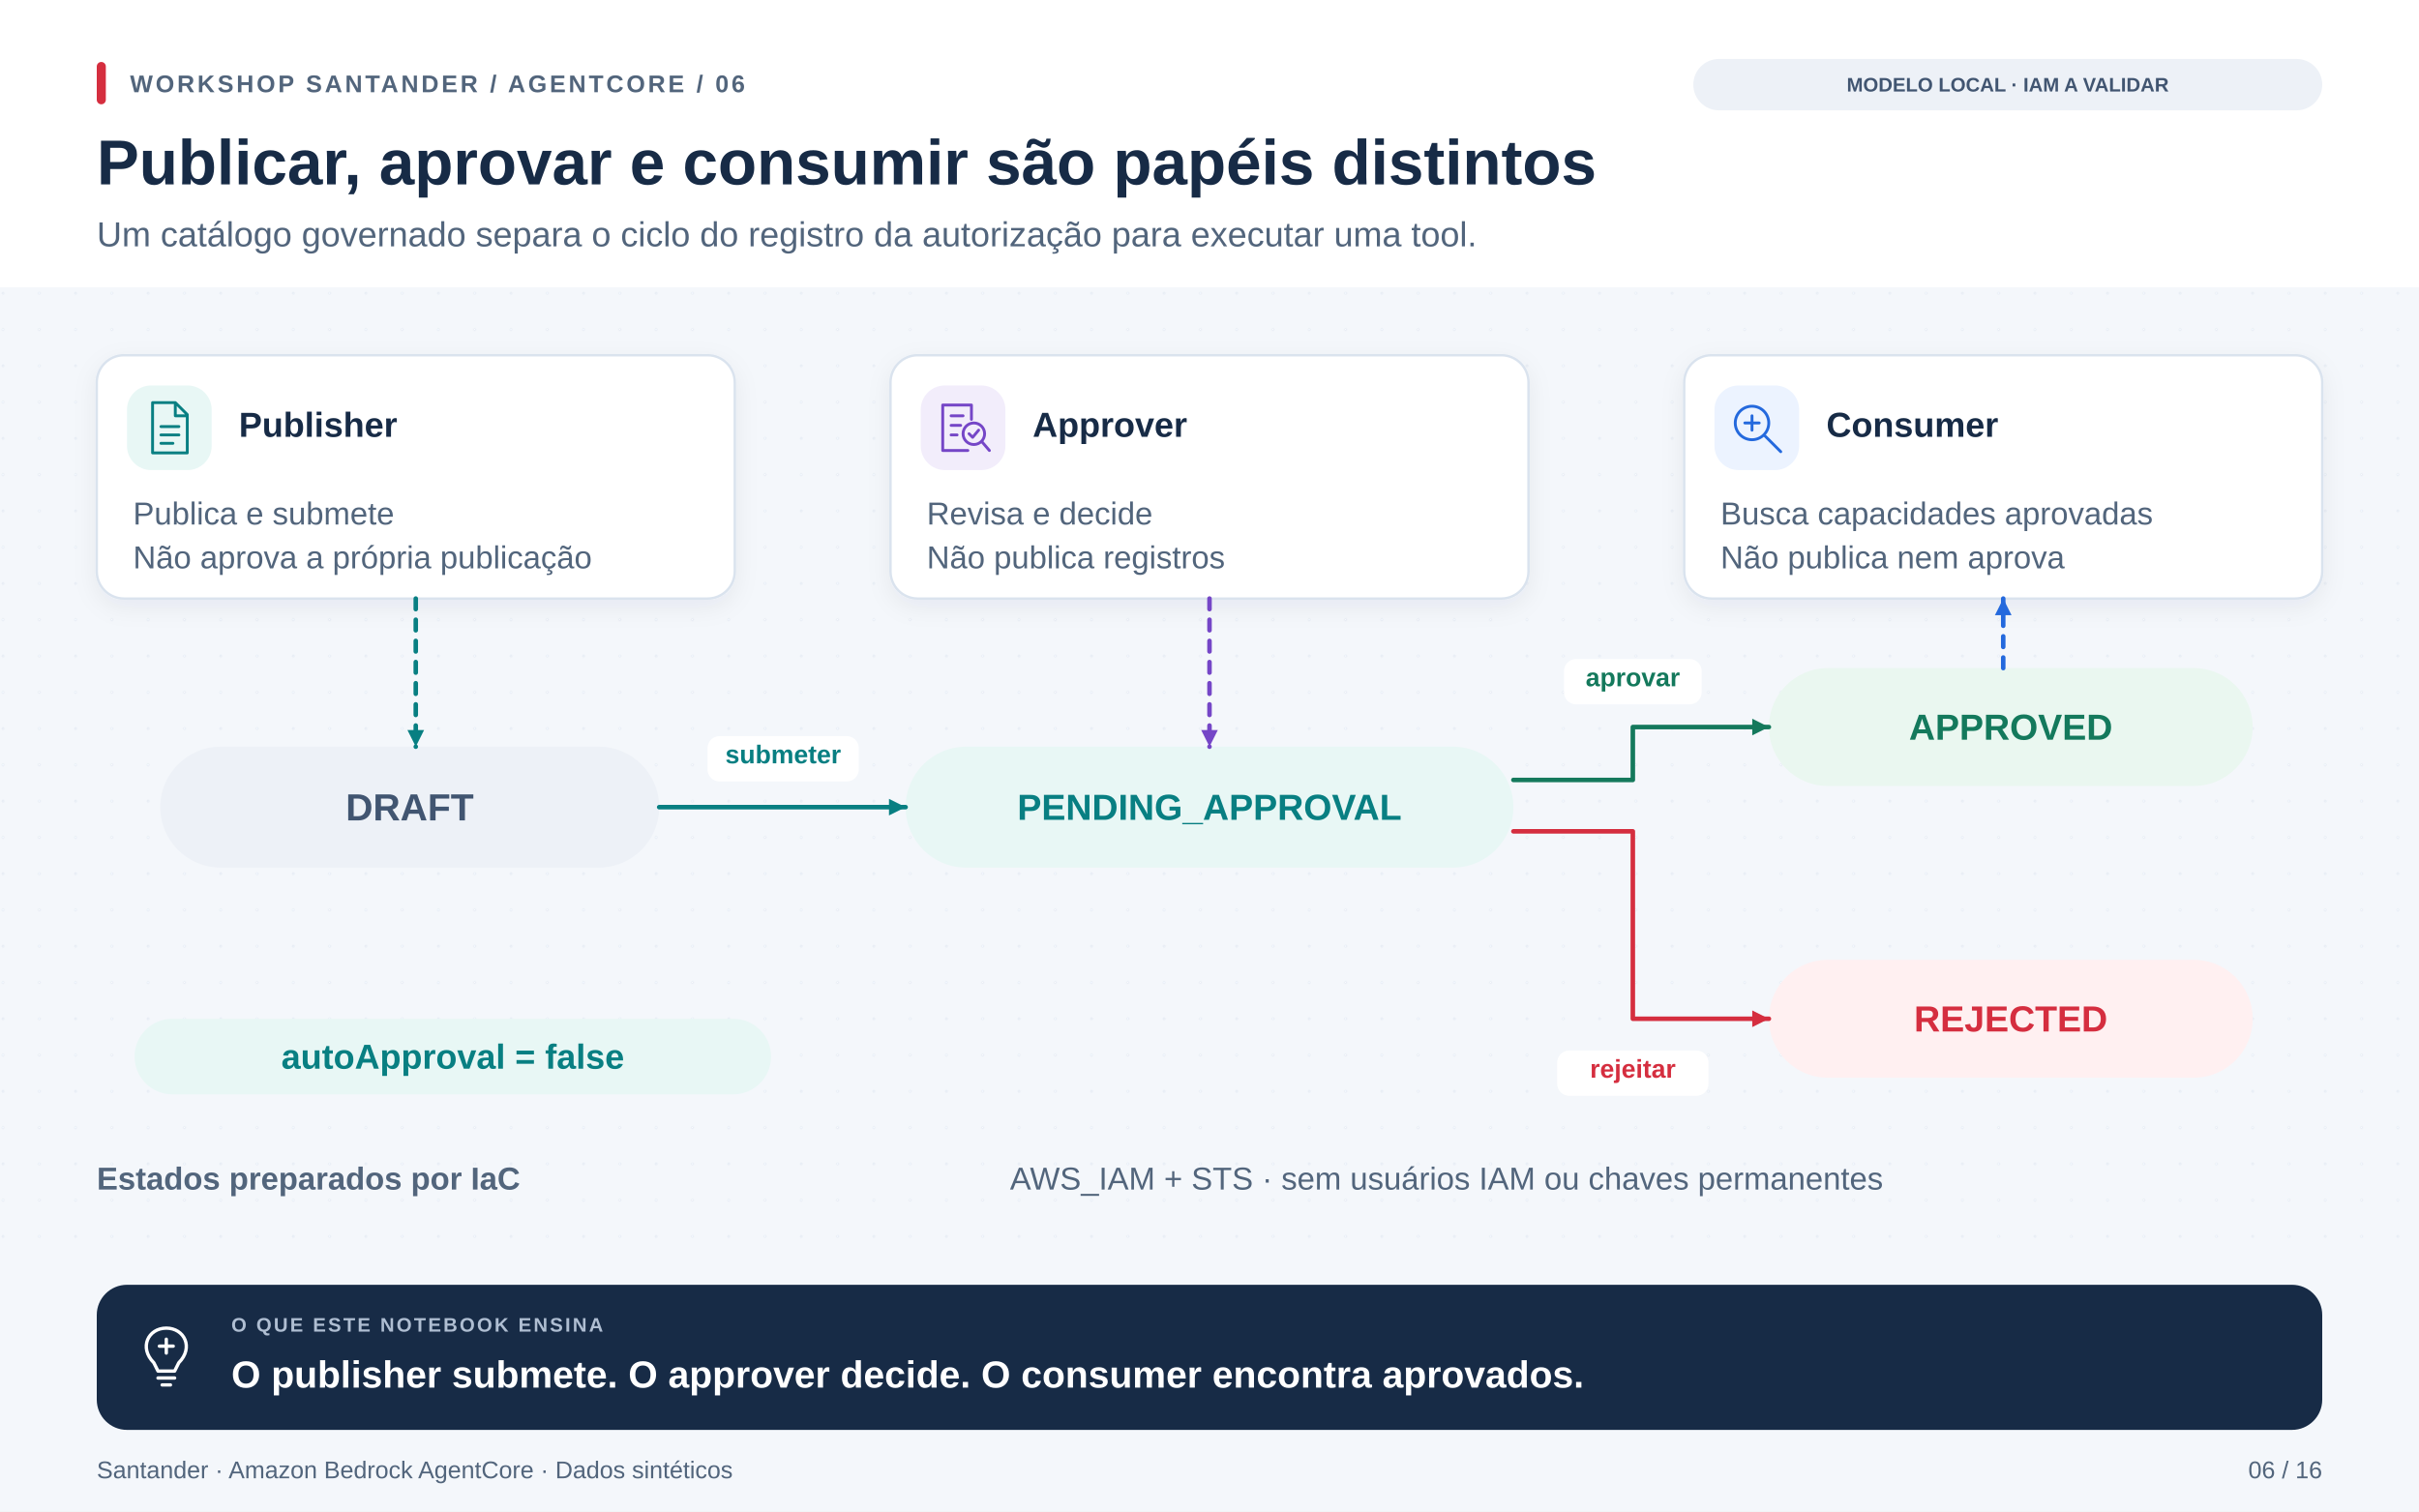
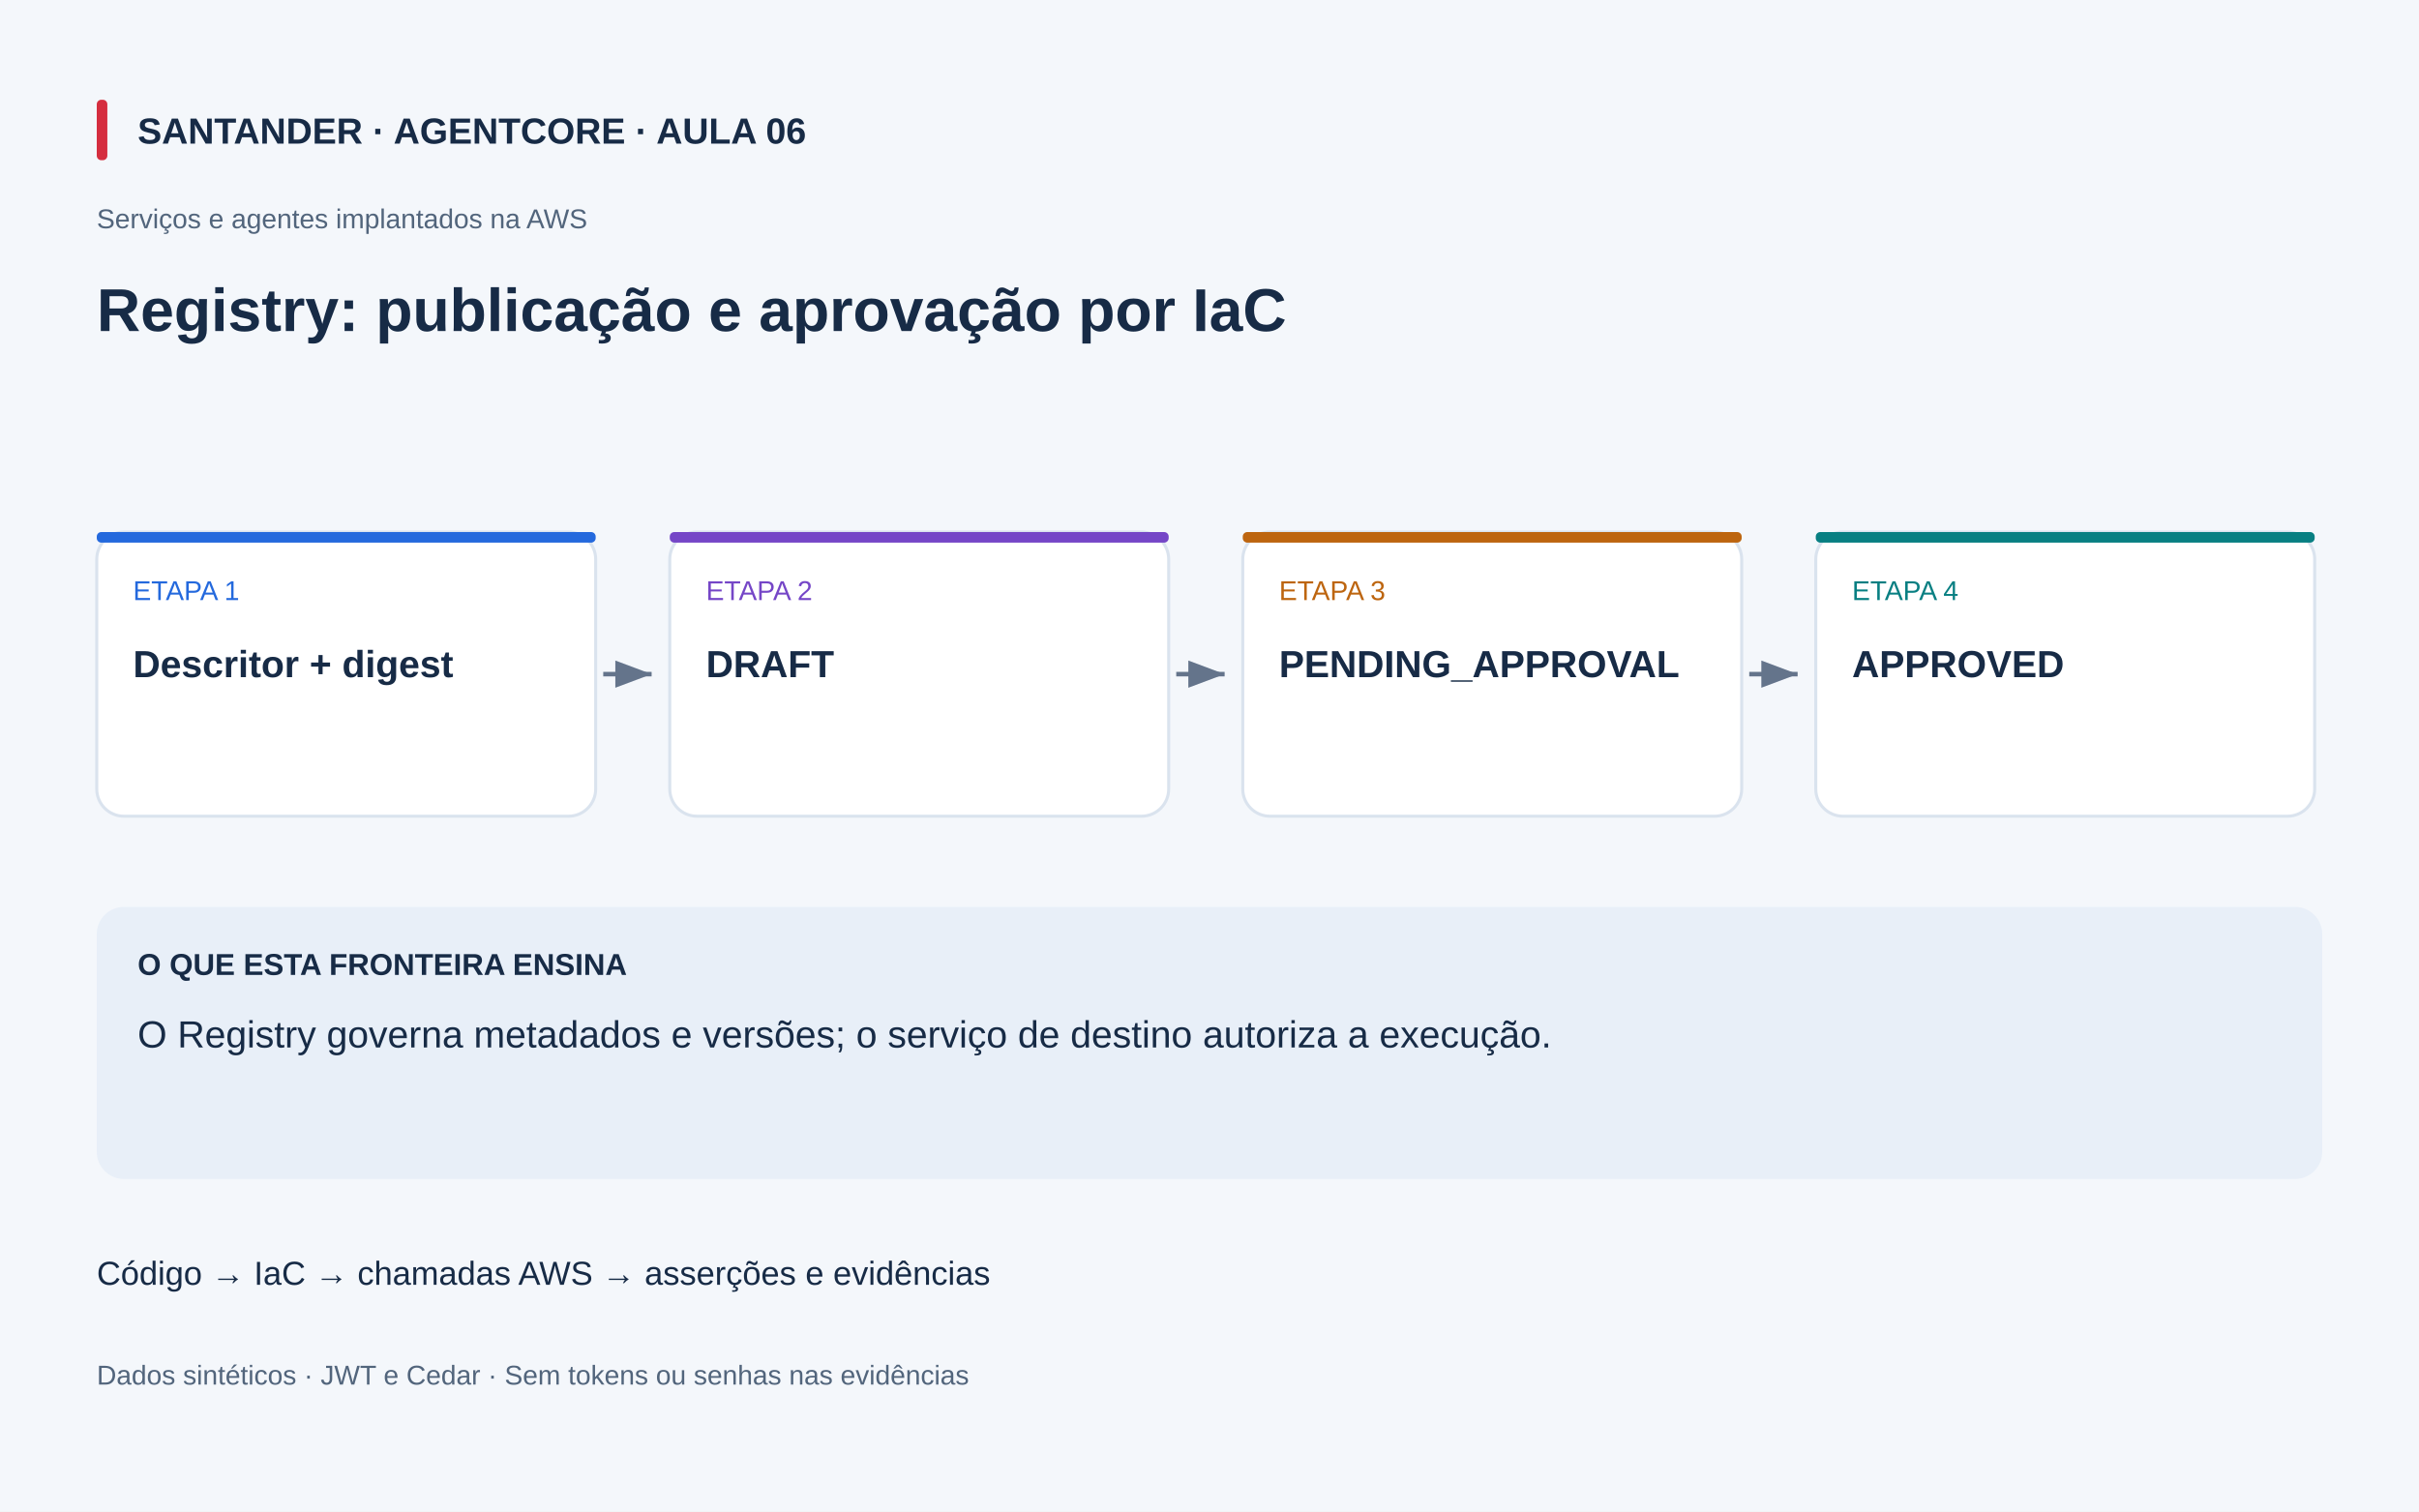
<svg xmlns="http://www.w3.org/2000/svg" width="1600" height="1000" viewBox="0 0 1600 1000" role="img" aria-labelledby="title desc">
+   <rect width="1600" height="1000" fill="#f4f7fb" />
  <defs>
-     <filter id="shadow" x="-20%" y="-20%" width="140%" height="150%">
-       <feDropShadow dx="0" dy="5" stdDeviation="8" flood-color="#172B46" flood-opacity=".06" />
-     </filter>
-     <pattern id="dots" width="24" height="24" patternUnits="userSpaceOnUse">
-       <circle cx="2" cy="2" r="1" fill="#DDE5EF" />
-     </pattern>
+     <marker id="arrow" markerWidth="10" markerHeight="10" refX="8" refY="3" orient="auto">
+       <path d="M0,0 L8,3 L0,6" fill="#64748b" />
+     </marker>
  </defs>
-   <rect x="0" y="0" width="1600" height="1000" rx="0" fill="#F4F7FB" />
-   <rect x="0" y="190" width="1600" height="650" fill="url(#dots)" opacity=".5" />
-   <rect x="0" y="0" width="1600" height="190" rx="0" fill="#FFFFFF" />
-   <rect x="64" y="41" width="6" height="28" rx="3" fill="#D52E3F" />
-   <text class="" x="86" y="61" fill="#52657C" font-family="Arial,Helvetica,sans-serif" font-size="16" font-weight="700" text-anchor="start" letter-spacing="1.8">
-     <tspan x="86" dy="0">WORKSHOP SANTANDER  /  AGENTCORE  /  06</tspan>
-   </text>
-   <text class="" x="64" y="122" fill="#172B46" font-family="Arial,Helvetica,sans-serif" font-size="42" font-weight="700" text-anchor="start">
-     <tspan x="64" dy="0">Publicar, aprovar e consumir são papéis distintos</tspan>
-   </text>
-   <text class="" x="64" y="163" fill="#52657C" font-family="Arial,Helvetica,sans-serif" font-size="23" font-weight="400" text-anchor="start">
-     <tspan x="64" dy="0">Um catálogo governado separa o ciclo do registro da autorização para executar uma tool.</tspan>
-   </text>
-   <rect x="1120" y="39" width="416" height="34" rx="17.0" fill="#EDF1F7" />
-   <text class="" x="1328.0" y="60.55" fill="#415571" font-family="Arial,Helvetica,sans-serif" font-size="13" font-weight="700" text-anchor="middle">
-     <tspan x="1328.0" dy="0">MODELO LOCAL · IAM A VALIDAR</tspan>
-   </text>
-   <rect x="64" y="850" width="1472" height="96" rx="20" fill="#172B46" />
-   <g transform="translate(88 875) scale(0.9166667)" fill="none" stroke="#FFFFFF" stroke-width="2.4" stroke-linecap="round" stroke-linejoin="round" aria-hidden="true">
-     <path d="M15 29c-11-11-4-25 9-25s20 14 9 25l-3 6H18zM18 40h12m-9 5h6M24 12v10m-5-5h10" />
+   <g font-family="Arial,Helvetica,sans-serif" fill="#172b46">
+     <rect x="64" y="66" width="7" height="40" rx="3" fill="#d52e3f" />
+     <text x="91" y="95" font-size="24" font-weight="700">SANTANDER · AGENTCORE · AULA 06</text>
+     <text x="64" y="151" font-size="18" fill="#52657c">Serviços e agentes implantados na AWS</text>
+     <text x="64" y="219" font-size="40" font-weight="700">Registry: publicação e aprovação por IaC</text>
+     <rect x="64" y="352" width="330" height="188" rx="18" fill="white" stroke="#dae3ee" stroke-width="2" />
+     <rect x="64" y="352" width="330" height="7" rx="3" fill="#2469dd" />
+     <text x="88" y="397" font-size="18" fill="#2469dd">ETAPA 1</text>
+     <text x="88" y="448" font-size="25" font-weight="700">Descritor + digest</text>
+     <path d="M399,446 H431" stroke="#64748b" stroke-width="3" marker-end="url(#arrow)" />
+     <rect x="443" y="352" width="330" height="188" rx="18" fill="white" stroke="#dae3ee" stroke-width="2" />
+     <rect x="443" y="352" width="330" height="7" rx="3" fill="#7546c7" />
+     <text x="467" y="397" font-size="18" fill="#7546c7">ETAPA 2</text>
+     <text x="467" y="448" font-size="25" font-weight="700">DRAFT</text>
+     <path d="M778,446 H810" stroke="#64748b" stroke-width="3" marker-end="url(#arrow)" />
+     <rect x="822" y="352" width="330" height="188" rx="18" fill="white" stroke="#dae3ee" stroke-width="2" />
+     <rect x="822" y="352" width="330" height="7" rx="3" fill="#bd650f" />
+     <text x="846" y="397" font-size="18" fill="#bd650f">ETAPA 3</text>
+     <text x="846" y="448" font-size="25" font-weight="700">PENDING_APPROVAL</text>
+     <path d="M1157,446 H1189" stroke="#64748b" stroke-width="3" marker-end="url(#arrow)" />
+     <rect x="1201" y="352" width="330" height="188" rx="18" fill="white" stroke="#dae3ee" stroke-width="2" />
+     <rect x="1201" y="352" width="330" height="7" rx="3" fill="#087f82" />
+     <text x="1225" y="397" font-size="18" fill="#087f82">ETAPA 4</text>
+     <text x="1225" y="448" font-size="25" font-weight="700">APPROVED</text>
+     <rect x="64" y="600" width="1472" height="180" rx="18" fill="#e8eff8" />
+     <text x="91" y="645" font-size="20" font-weight="700">O QUE ESTA FRONTEIRA ENSINA</text>
+     <text x="91" y="693" font-size="25">O Registry governa metadados e versões; o serviço de destino autoriza a execução.</text>
+     <text x="64" y="850" font-size="22">Código → IaC → chamadas AWS → asserções e evidências</text>
+     <text x="64" y="916" font-size="18" fill="#52657c">Dados sintéticos · JWT e Cedar · Sem tokens ou senhas nas evidências</text>
  </g>
-   <text class="" x="153" y="881" fill="#AFBED2" font-family="Arial,Helvetica,sans-serif" font-size="13" font-weight="700" text-anchor="start" letter-spacing="1.4">
-     <tspan x="153" dy="0">O QUE ESTE NOTEBOOK ENSINA</tspan>
-   </text>
-   <text class="" x="153" y="918" fill="#FFFFFF" font-family="Arial,Helvetica,sans-serif" font-size="25" font-weight="600" text-anchor="start">
-     <tspan x="153" dy="0">O publisher submete. O approver decide. O consumer encontra aprovados.</tspan>
-   </text>
-   <text class="" x="64" y="978" fill="#52657C" font-family="Arial,Helvetica,sans-serif" font-size="16" font-weight="400" text-anchor="start">
-     <tspan x="64" dy="0">Santander  ·  Amazon Bedrock AgentCore  ·  Dados sintéticos</tspan>
-   </text>
-   <text class="" x="1536" y="978" fill="#52657C" font-family="Arial,Helvetica,sans-serif" font-size="16" font-weight="400" text-anchor="end">
-     <tspan x="1536" dy="0">06 / 16</tspan>
-   </text>
-   <g class="node" data-x="64" data-y="235" data-w="422" data-h="161">
-     <rect x="64" y="235" width="422" height="161" rx="18" fill="#FFFFFF" stroke="#DAE3EE" stroke-width="1.6" filter="url(#shadow)" />
-     <rect x="84" y="255" width="56" height="56" rx="16" fill="#E8F7F5" />
-     <g transform="translate(93 264) scale(0.7916667)" fill="none" stroke="#087F82" stroke-width="2.4" stroke-linecap="round" stroke-linejoin="round" aria-hidden="true">
-       <path d="M10 3h19l10 10v32H10zM29 3v11h10M17 23h15m-15 7h15m-15 7h10" />
-     </g>
-     <text class="node-text" x="158" y="289" fill="#172B46" font-family="Arial,Helvetica,sans-serif" font-size="23" font-weight="700" text-anchor="start">
-       <tspan x="158" dy="0">Publisher</tspan>
-     </text>
-     <text class="node-text" x="88" y="347" fill="#52657C" font-family="Arial,Helvetica,sans-serif" font-size="21" font-weight="400" text-anchor="start">
-       <tspan x="88" dy="0">Publica e submete</tspan>
-       <tspan x="88" dy="29.0">Não aprova a própria publicação</tspan>
-     </text>
-   </g>
-   <g class="node" data-x="589" data-y="235" data-w="422" data-h="161">
-     <rect x="589" y="235" width="422" height="161" rx="18" fill="#FFFFFF" stroke="#DAE3EE" stroke-width="1.6" filter="url(#shadow)" />
-     <rect x="609" y="255" width="56" height="56" rx="16" fill="#F2EDFB" />
-     <g transform="translate(618 264) scale(0.7916667)" fill="none" stroke="#7546C7" stroke-width="2.4" stroke-linecap="round" stroke-linejoin="round" aria-hidden="true">
-       <path d="M28 43H7V5h24v12M14 14h10m-10 8h8m-8 8h5" />
-       <circle cx="33" cy="29" r="9" />
-       <path d="M40 36l6 7m-17-14 3 3 5-6" />
-     </g>
-     <text class="node-text" x="683" y="289" fill="#172B46" font-family="Arial,Helvetica,sans-serif" font-size="23" font-weight="700" text-anchor="start">
-       <tspan x="683" dy="0">Approver</tspan>
-     </text>
-     <text class="node-text" x="613" y="347" fill="#52657C" font-family="Arial,Helvetica,sans-serif" font-size="21" font-weight="400" text-anchor="start">
-       <tspan x="613" dy="0">Revisa e decide</tspan>
-       <tspan x="613" dy="29.0">Não publica registros</tspan>
-     </text>
-   </g>
-   <g class="node" data-x="1114" data-y="235" data-w="422" data-h="161">
-     <rect x="1114" y="235" width="422" height="161" rx="18" fill="#FFFFFF" stroke="#DAE3EE" stroke-width="1.6" filter="url(#shadow)" />
-     <rect x="1134" y="255" width="56" height="56" rx="16" fill="#ECF3FF" />
-     <g transform="translate(1143 264) scale(0.7916667)" fill="none" stroke="#2469DD" stroke-width="2.4" stroke-linecap="round" stroke-linejoin="round" aria-hidden="true">
-       <circle cx="20" cy="20" r="14" />
-       <path d="M31 31l13 13M14 20h12m-6-6v12" />
-     </g>
-     <text class="node-text" x="1208" y="289" fill="#172B46" font-family="Arial,Helvetica,sans-serif" font-size="23" font-weight="700" text-anchor="start">
-       <tspan x="1208" dy="0">Consumer</tspan>
-     </text>
-     <text class="node-text" x="1138" y="347" fill="#52657C" font-family="Arial,Helvetica,sans-serif" font-size="21" font-weight="400" text-anchor="start">
-       <tspan x="1138" dy="0">Busca capacidades aprovadas</tspan>
-       <tspan x="1138" dy="29.0">Não publica nem aprova</tspan>
-     </text>
-   </g>
-   <rect x="106" y="494" width="330" height="80" rx="40.0" fill="#EDF1F7" />
-   <text class="" x="271.0" y="542.75" fill="#415571" font-family="Arial,Helvetica,sans-serif" font-size="25" font-weight="700" text-anchor="middle">
-     <tspan x="271.0" dy="0">DRAFT</tspan>
-   </text>
-   <rect x="599" y="494" width="402" height="80" rx="40.0" fill="#E8F7F5" />
-   <text class="" x="800.0" y="542.4" fill="#087F82" font-family="Arial,Helvetica,sans-serif" font-size="24" font-weight="700" text-anchor="middle">
-     <tspan x="800.0" dy="0">PENDING_APPROVAL</tspan>
-   </text>
-   <rect x="1170" y="442" width="320" height="78" rx="39.0" fill="#EAF7F0" />
-   <text class="" x="1330.0" y="489.4" fill="#14795C" font-family="Arial,Helvetica,sans-serif" font-size="24" font-weight="700" text-anchor="middle">
-     <tspan x="1330.0" dy="0">APPROVED</tspan>
-   </text>
-   <rect x="1170" y="635" width="320" height="78" rx="39.0" fill="#FFF0F1" />
-   <text class="" x="1330.0" y="682.4" fill="#D52E3F" font-family="Arial,Helvetica,sans-serif" font-size="24" font-weight="700" text-anchor="middle">
-     <tspan x="1330.0" dy="0">REJECTED</tspan>
-   </text>
-   <path d="M 275 396 L 275 494" stroke="#087F82" fill="none" stroke-width="3" stroke-linejoin="round" stroke-linecap="round" stroke-dasharray="7 7" />
-   <polygon points="275,494 269.5,483.0 280.5,483.0" fill="#087F82" />
-   <path d="M 800 396 L 800 494" stroke="#7546C7" fill="none" stroke-width="3" stroke-linejoin="round" stroke-linecap="round" stroke-dasharray="7 7" />
-   <polygon points="800,494 794.5,483.0 805.5,483.0" fill="#7546C7" />
-   <path d="M 1325 442 L 1325 396" stroke="#2469DD" fill="none" stroke-width="3" stroke-linejoin="round" stroke-linecap="round" stroke-dasharray="7 7" />
-   <polygon points="1325,396 1330.5,407.0 1319.5,407.0" fill="#2469DD" />
-   <path d="M 436 534 L 599 534" stroke="#087F82" fill="none" stroke-width="3" stroke-linejoin="round" stroke-linecap="round" />
-   <polygon points="599,534 588.0,539.5 588.0,528.5" fill="#087F82" />
-   <rect x="467.96" y="487" width="100.08" height="30" rx="8" fill="#FFFFFF" />
-   <text class="" x="518" y="505" fill="#087F82" font-family="Arial,Helvetica,sans-serif" font-size="17" font-weight="600" text-anchor="middle">
-     <tspan x="518" dy="0">submeter</tspan>
-   </text>
-   <path d="M 1001 516 L 1080 516 L 1080 481 L 1170 481" stroke="#14795C" fill="none" stroke-width="3" stroke-linejoin="round" stroke-linecap="round" />
-   <polygon points="1170,481 1159.0,486.5 1159.0,475.5" fill="#14795C" />
-   <rect x="1034.465" y="436" width="91.07" height="30" rx="8" fill="#FFFFFF" />
-   <text class="" x="1080" y="454" fill="#14795C" font-family="Arial,Helvetica,sans-serif" font-size="17" font-weight="600" text-anchor="middle">
-     <tspan x="1080" dy="0">aprovar</tspan>
-   </text>
-   <path d="M 1001 550 L 1080 550 L 1080 674 L 1170 674" stroke="#D52E3F" fill="none" stroke-width="3" stroke-linejoin="round" stroke-linecap="round" />
-   <polygon points="1170,674 1159.0,679.5 1159.0,668.5" fill="#D52E3F" />
-   <rect x="1029.96" y="695" width="100.08" height="30" rx="8" fill="#FFFFFF" />
-   <text class="" x="1080" y="713" fill="#D52E3F" font-family="Arial,Helvetica,sans-serif" font-size="17" font-weight="600" text-anchor="middle">
-     <tspan x="1080" dy="0">rejeitar</tspan>
-   </text>
-   <rect x="89" y="674" width="421" height="50" rx="25.0" fill="#E8F7F5" />
-   <text class="" x="299.5" y="707.05" fill="#087F82" font-family="Arial,Helvetica,sans-serif" font-size="23" font-weight="700" text-anchor="middle">
-     <tspan x="299.5" dy="0">autoApproval = false</tspan>
-   </text>
-   <text class="" x="64" y="787" fill="#52657C" font-family="Arial,Helvetica,sans-serif" font-size="21" font-weight="600" text-anchor="start">
-     <tspan x="64" dy="0">Estados preparados por IaC</tspan>
-   </text>
-   <text class="" x="668" y="787" fill="#52657C" font-family="Arial,Helvetica,sans-serif" font-size="21" font-weight="400" text-anchor="start">
-     <tspan x="668" dy="0">AWS_IAM + STS · sem usuários IAM ou chaves permanentes</tspan>
-   </text>
</svg>
